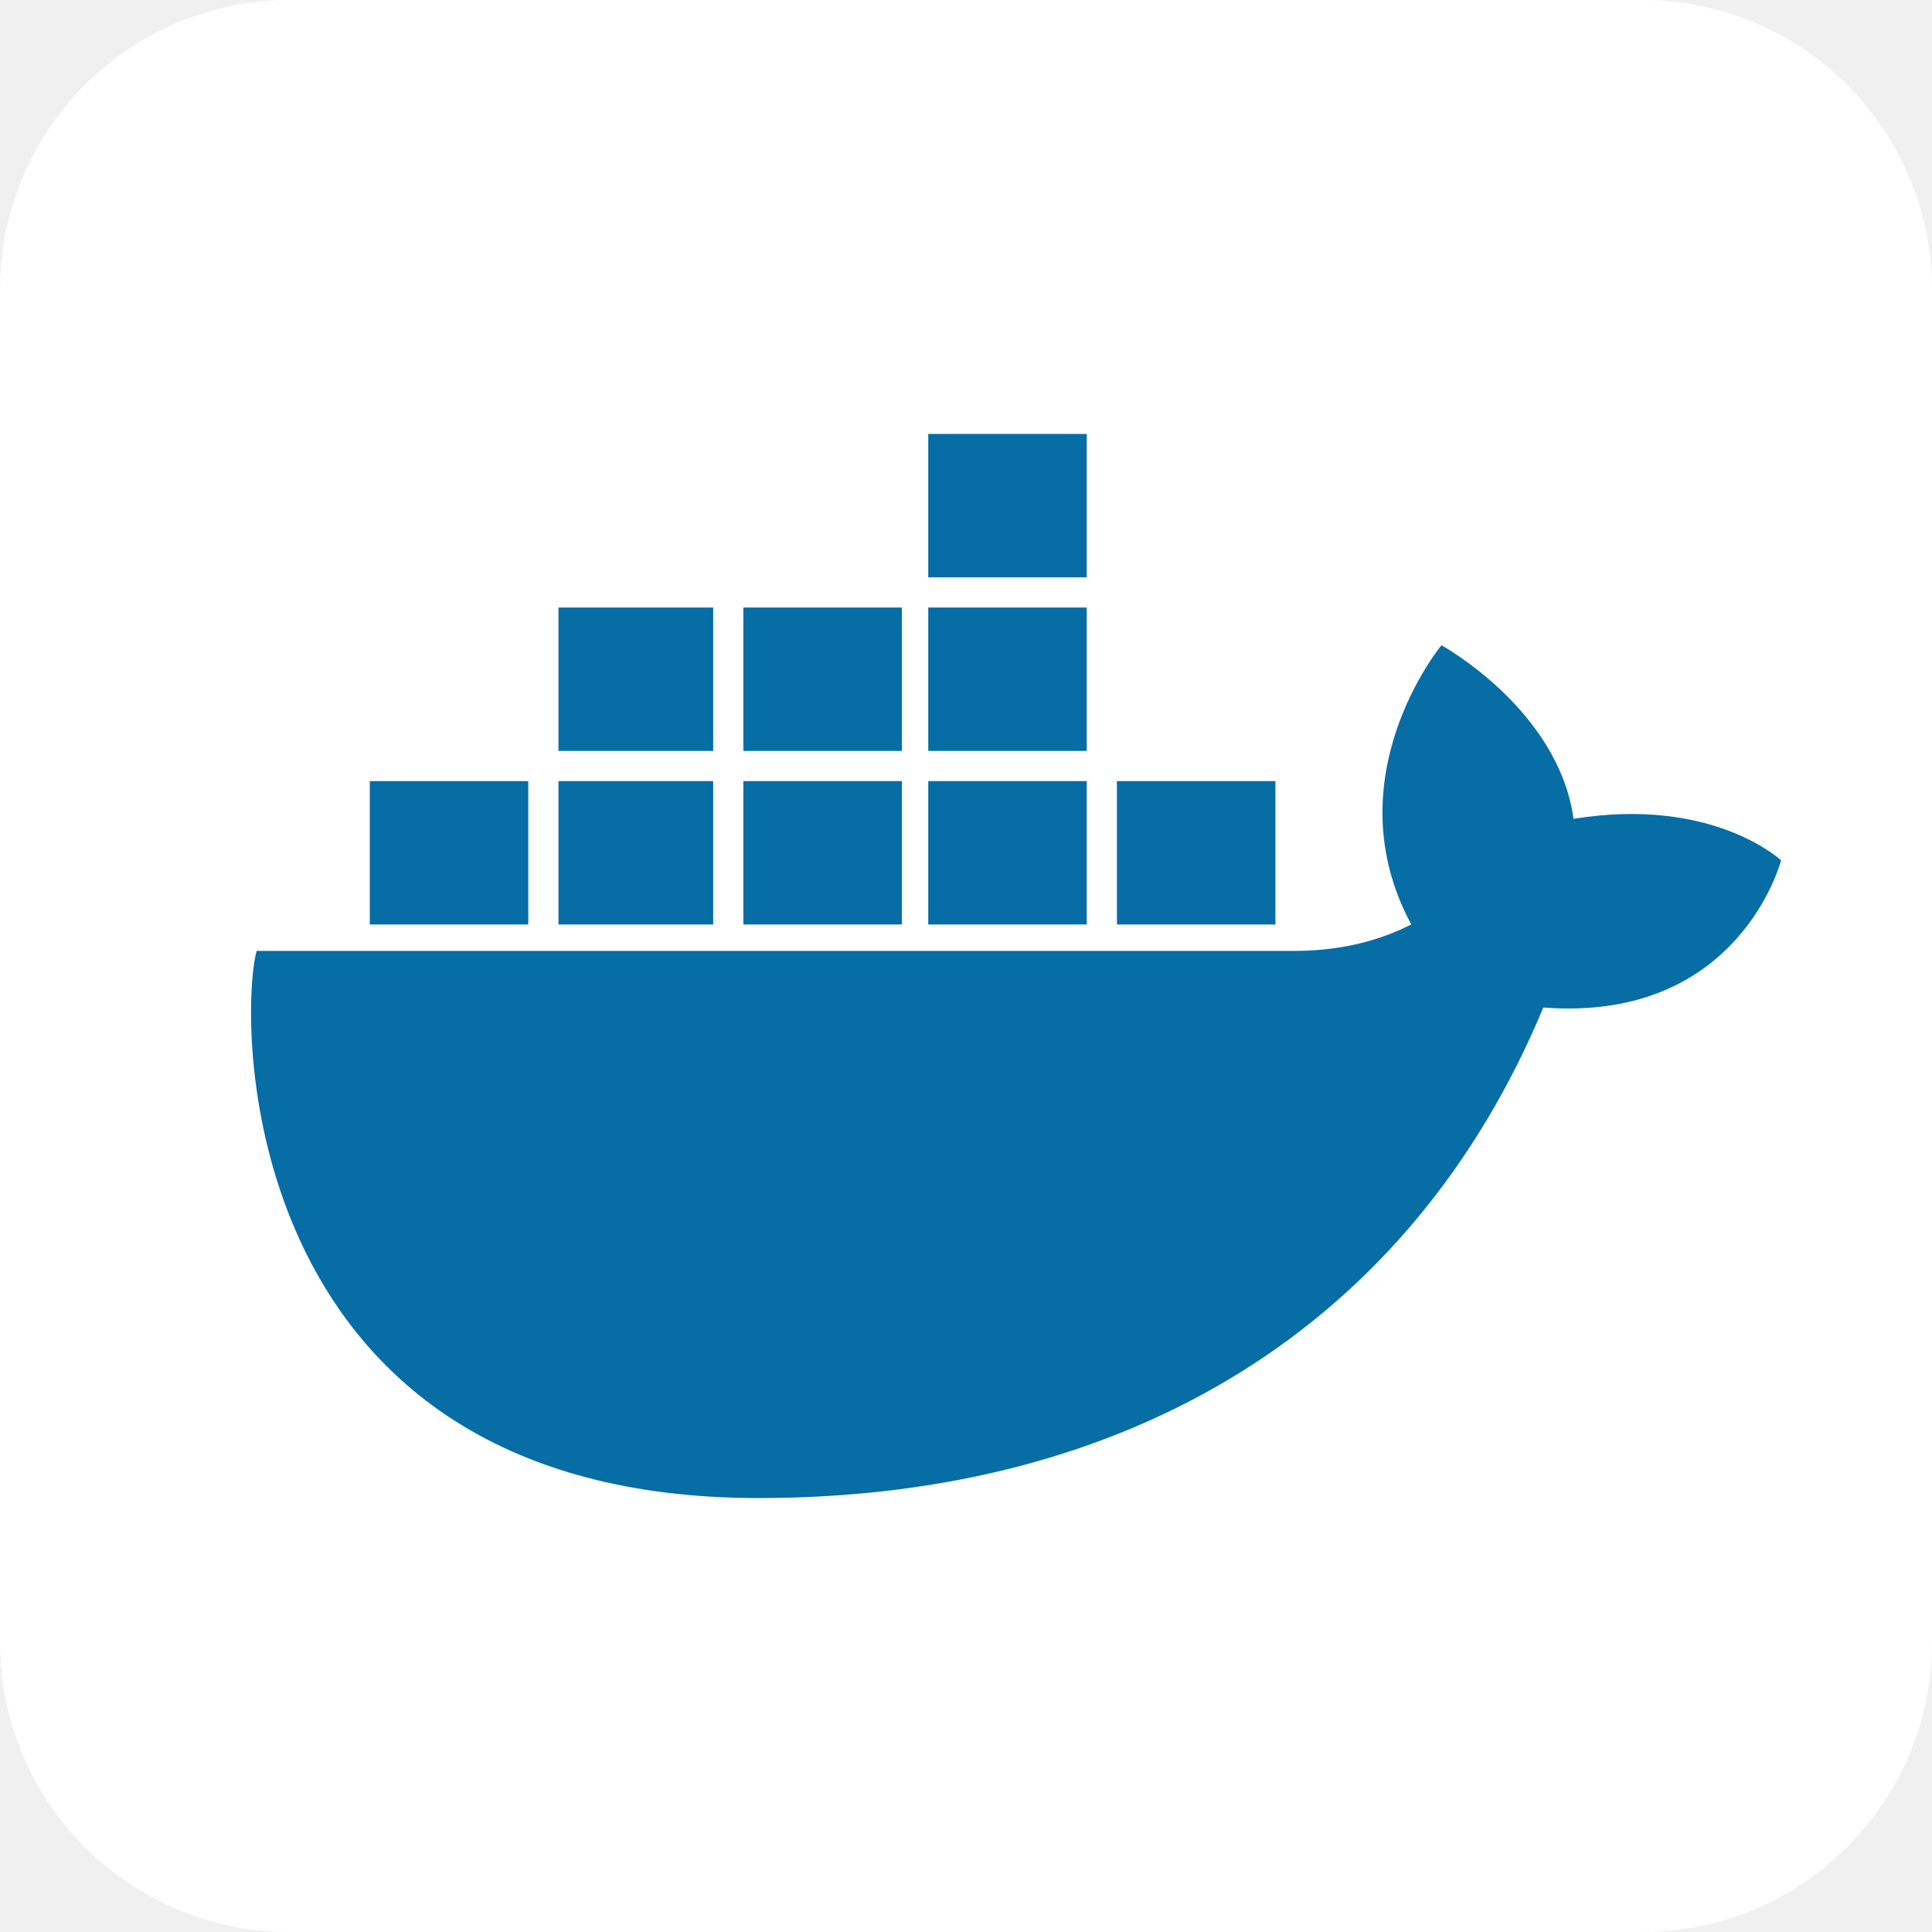
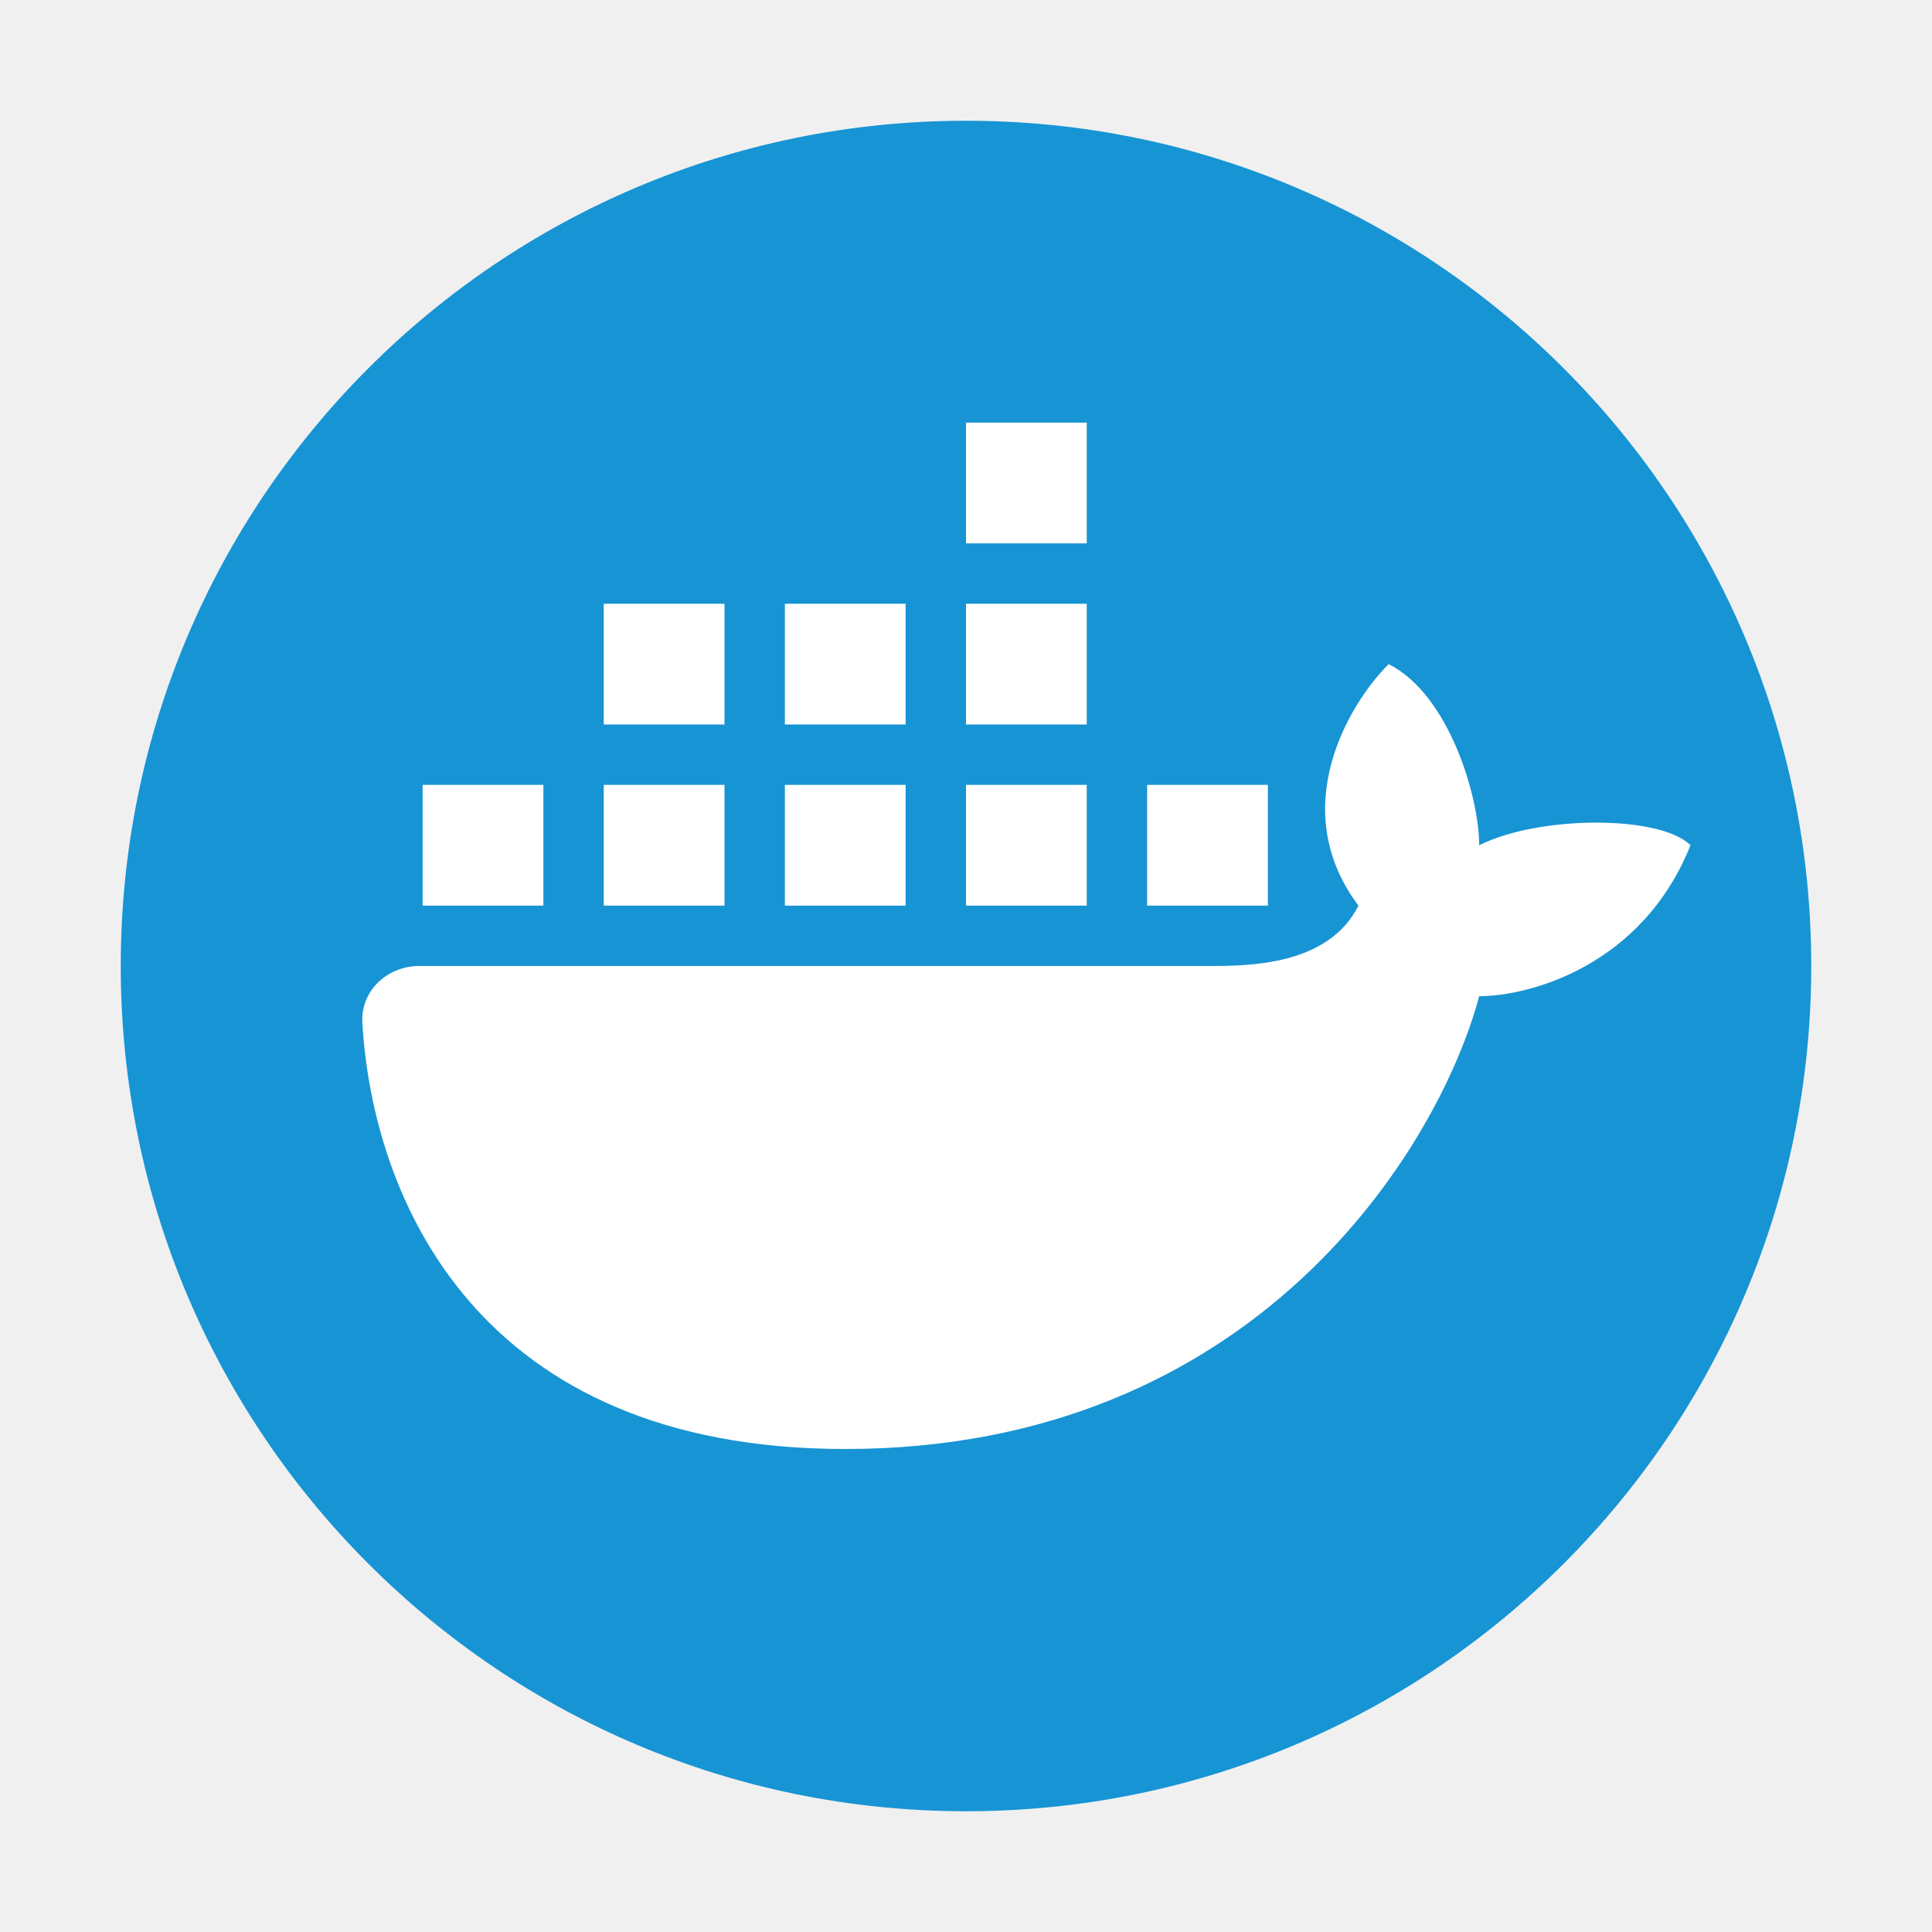
- <svg xmlns="http://www.w3.org/2000/svg" aria-label="Docker" role="img" viewBox="0 0 512 512" width="64px" height="64px" fill="#000000">
+ <svg xmlns="http://www.w3.org/2000/svg" width="64px" height="64px" viewBox="0 0 32 32" fill="none">
  <g id="SVGRepo_bgCarrier" stroke-width="0" />
  <g id="SVGRepo_tracerCarrier" stroke-linecap="round" stroke-linejoin="round" />
  <g id="SVGRepo_iconCarrier">
-     <rect width="512" height="512" rx="15%" fill="#ffffff" />
-     <path stroke="#066da5" stroke-width="38" d="M296 226h42m-92 0h42m-91 0h42m-91 0h41m-91 0h42m8-46h41m8 0h42m7 0h42m-42-46h42" />
-     <path fill="#066da5" d="m472 228s-18-17-55-11c-4-29-35-46-35-46s-29 35-8 74c-6 3-16 7-31 7H68c-5 19-5 145 133 145 99 0 173-46 208-130 52 4 63-39 63-39" />
+     <circle cx="16" cy="16" r="14" fill="#1794D4" />
+     <path d="M18 7H16V9H18V7Z" fill="white" />
+     <path d="M10 10H12V12H10V10Z" fill="white" />
+     <path d="M6.002 16.941C6.172 19.843 7.9 24 14 24C20.8 24 23.833 19 24.5 16.5C25.333 16.5 27.2 16 28 14C27.5 13.5 25.5 13.5 24.5 14C24.5 13.2 24 11.5 23 11C22.333 11.667 21.3 13.4 22.5 15C22 16 20.667 16 20 16H6.943C6.413 16 5.97 16.413 6.002 16.941Z" fill="white" />
+     <path d="M9 13H7V15H9V13Z" fill="white" />
+     <path d="M10 13H12V15H10V13Z" fill="white" />
+     <path d="M15 13H13V15H15V13Z" fill="white" />
+     <path d="M16 13H18V15H16V13Z" fill="white" />
+     <path d="M21 13H19V15H21V13Z" fill="white" />
+     <path d="M15 10H13V12H15V10Z" fill="white" />
+     <path d="M16 10H18V12H16V10Z" fill="white" />
  </g>
</svg>
